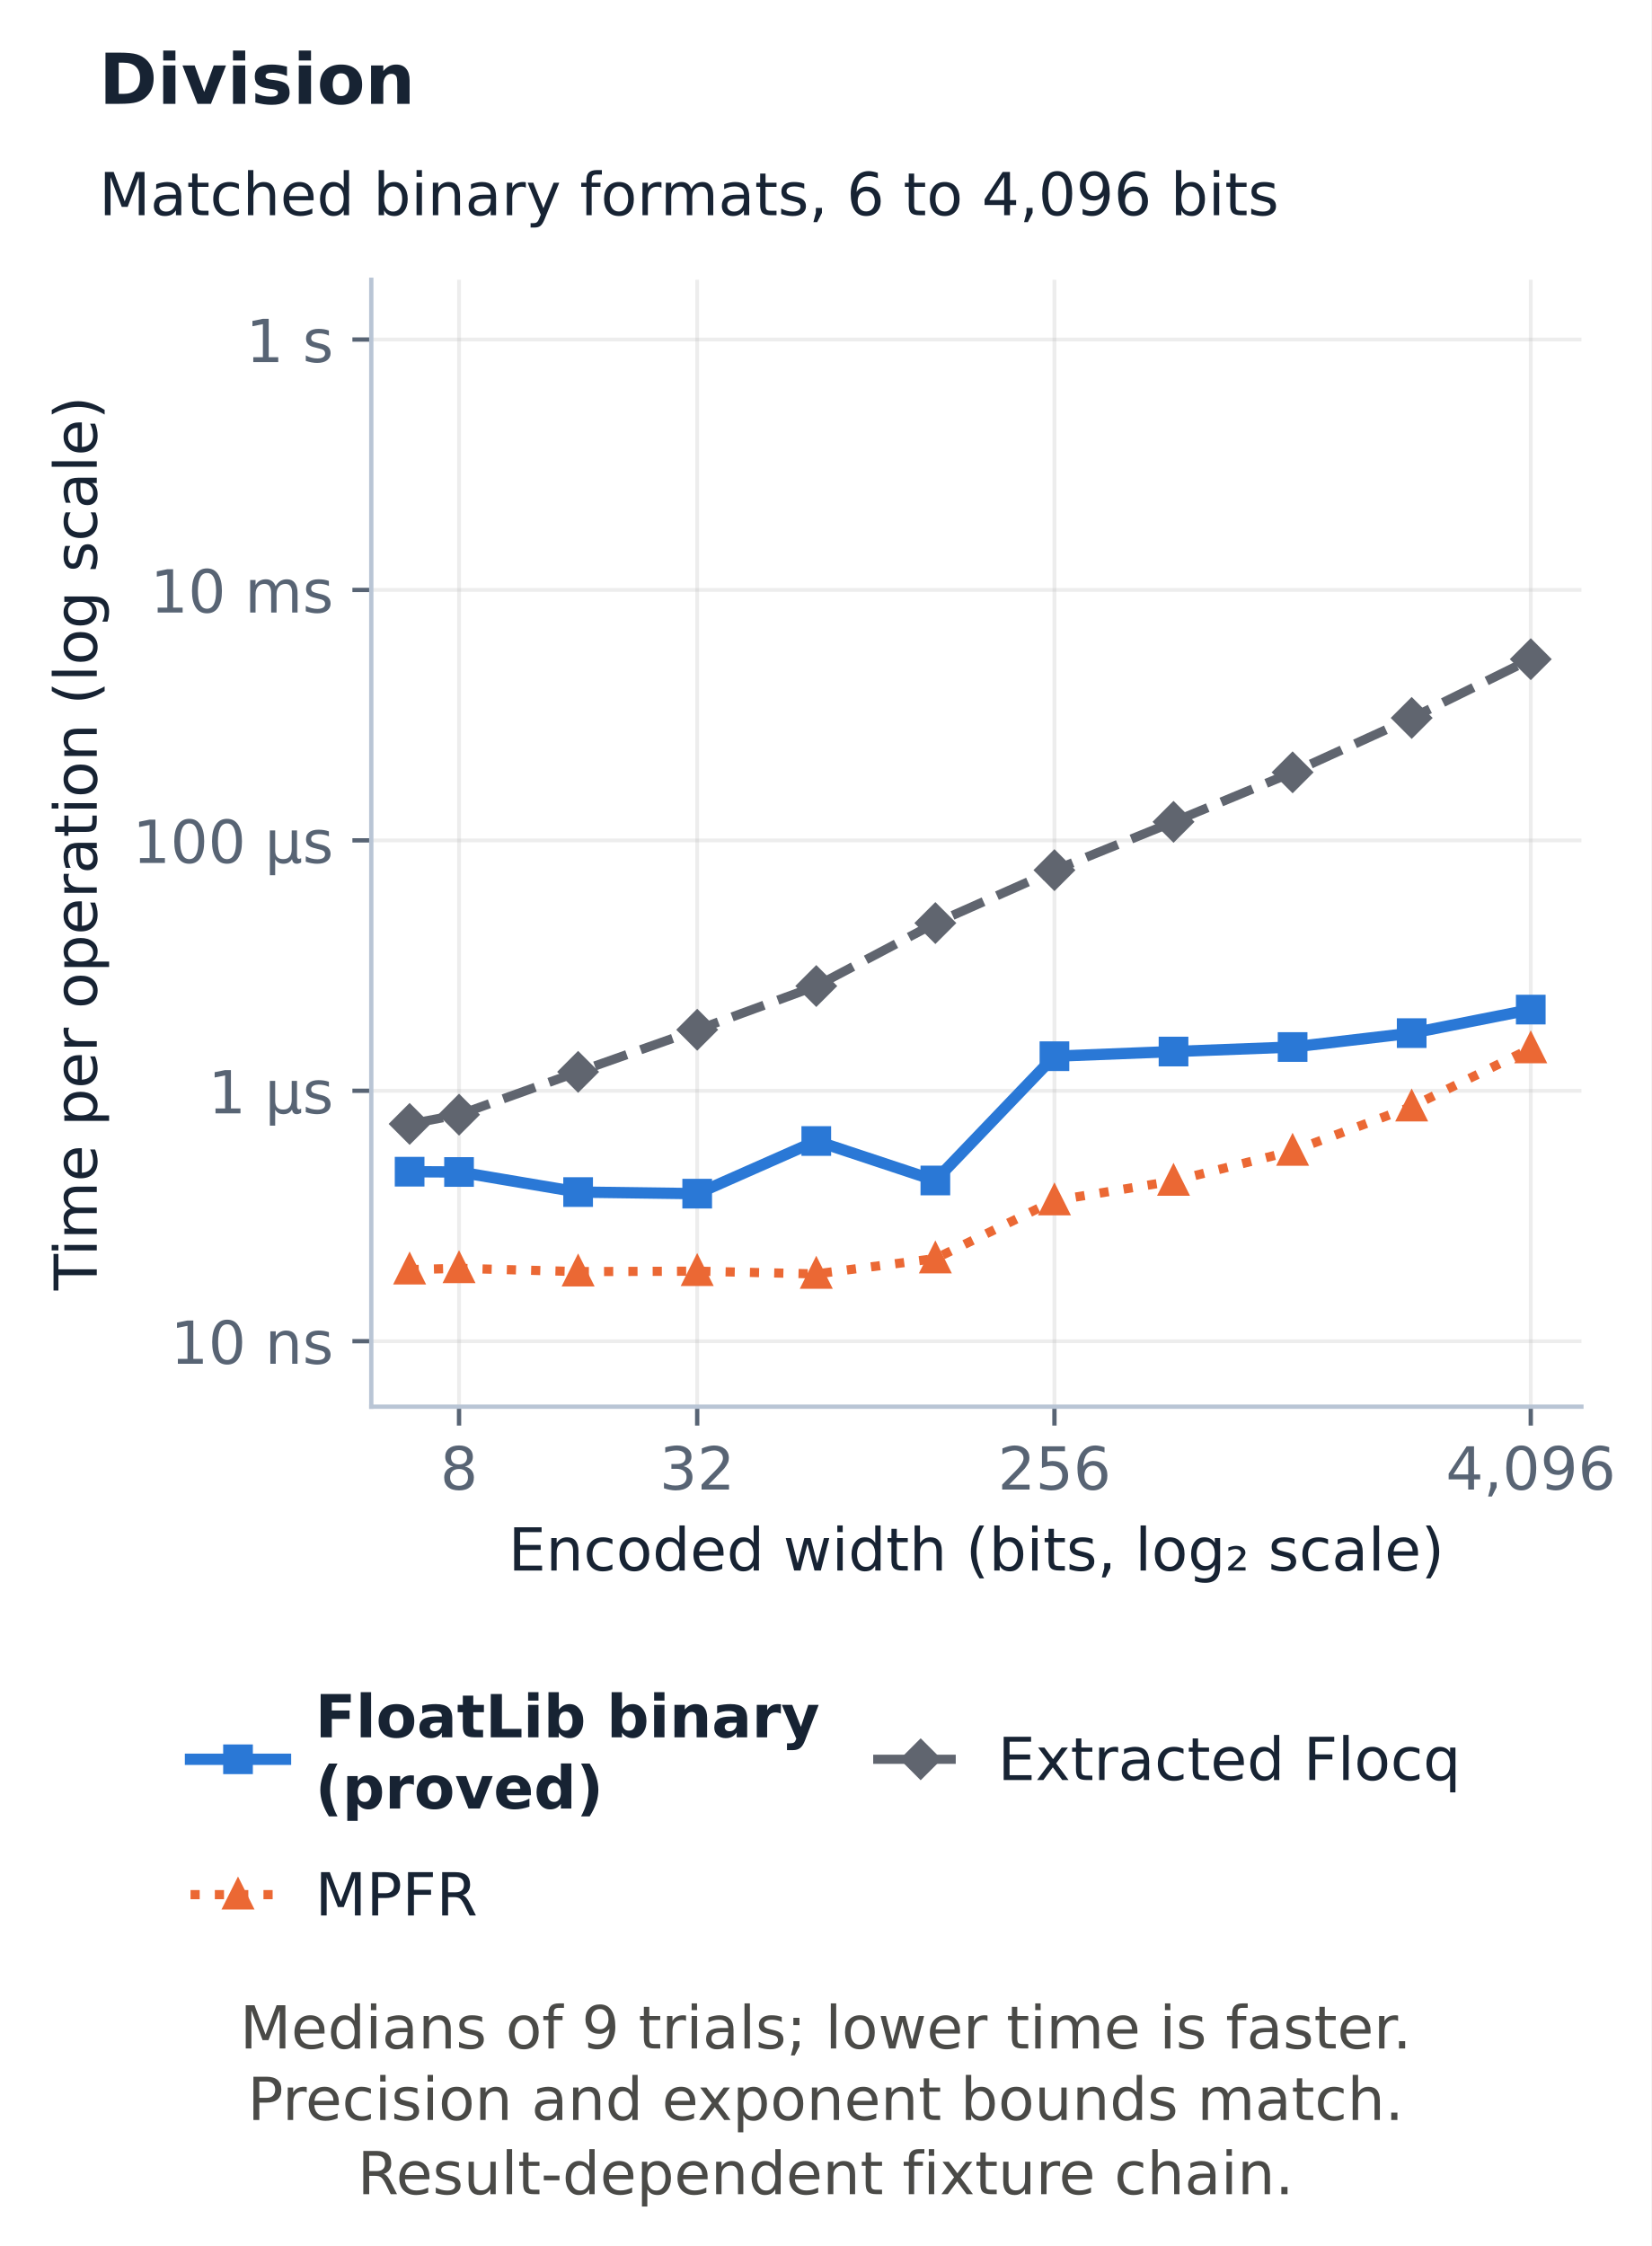
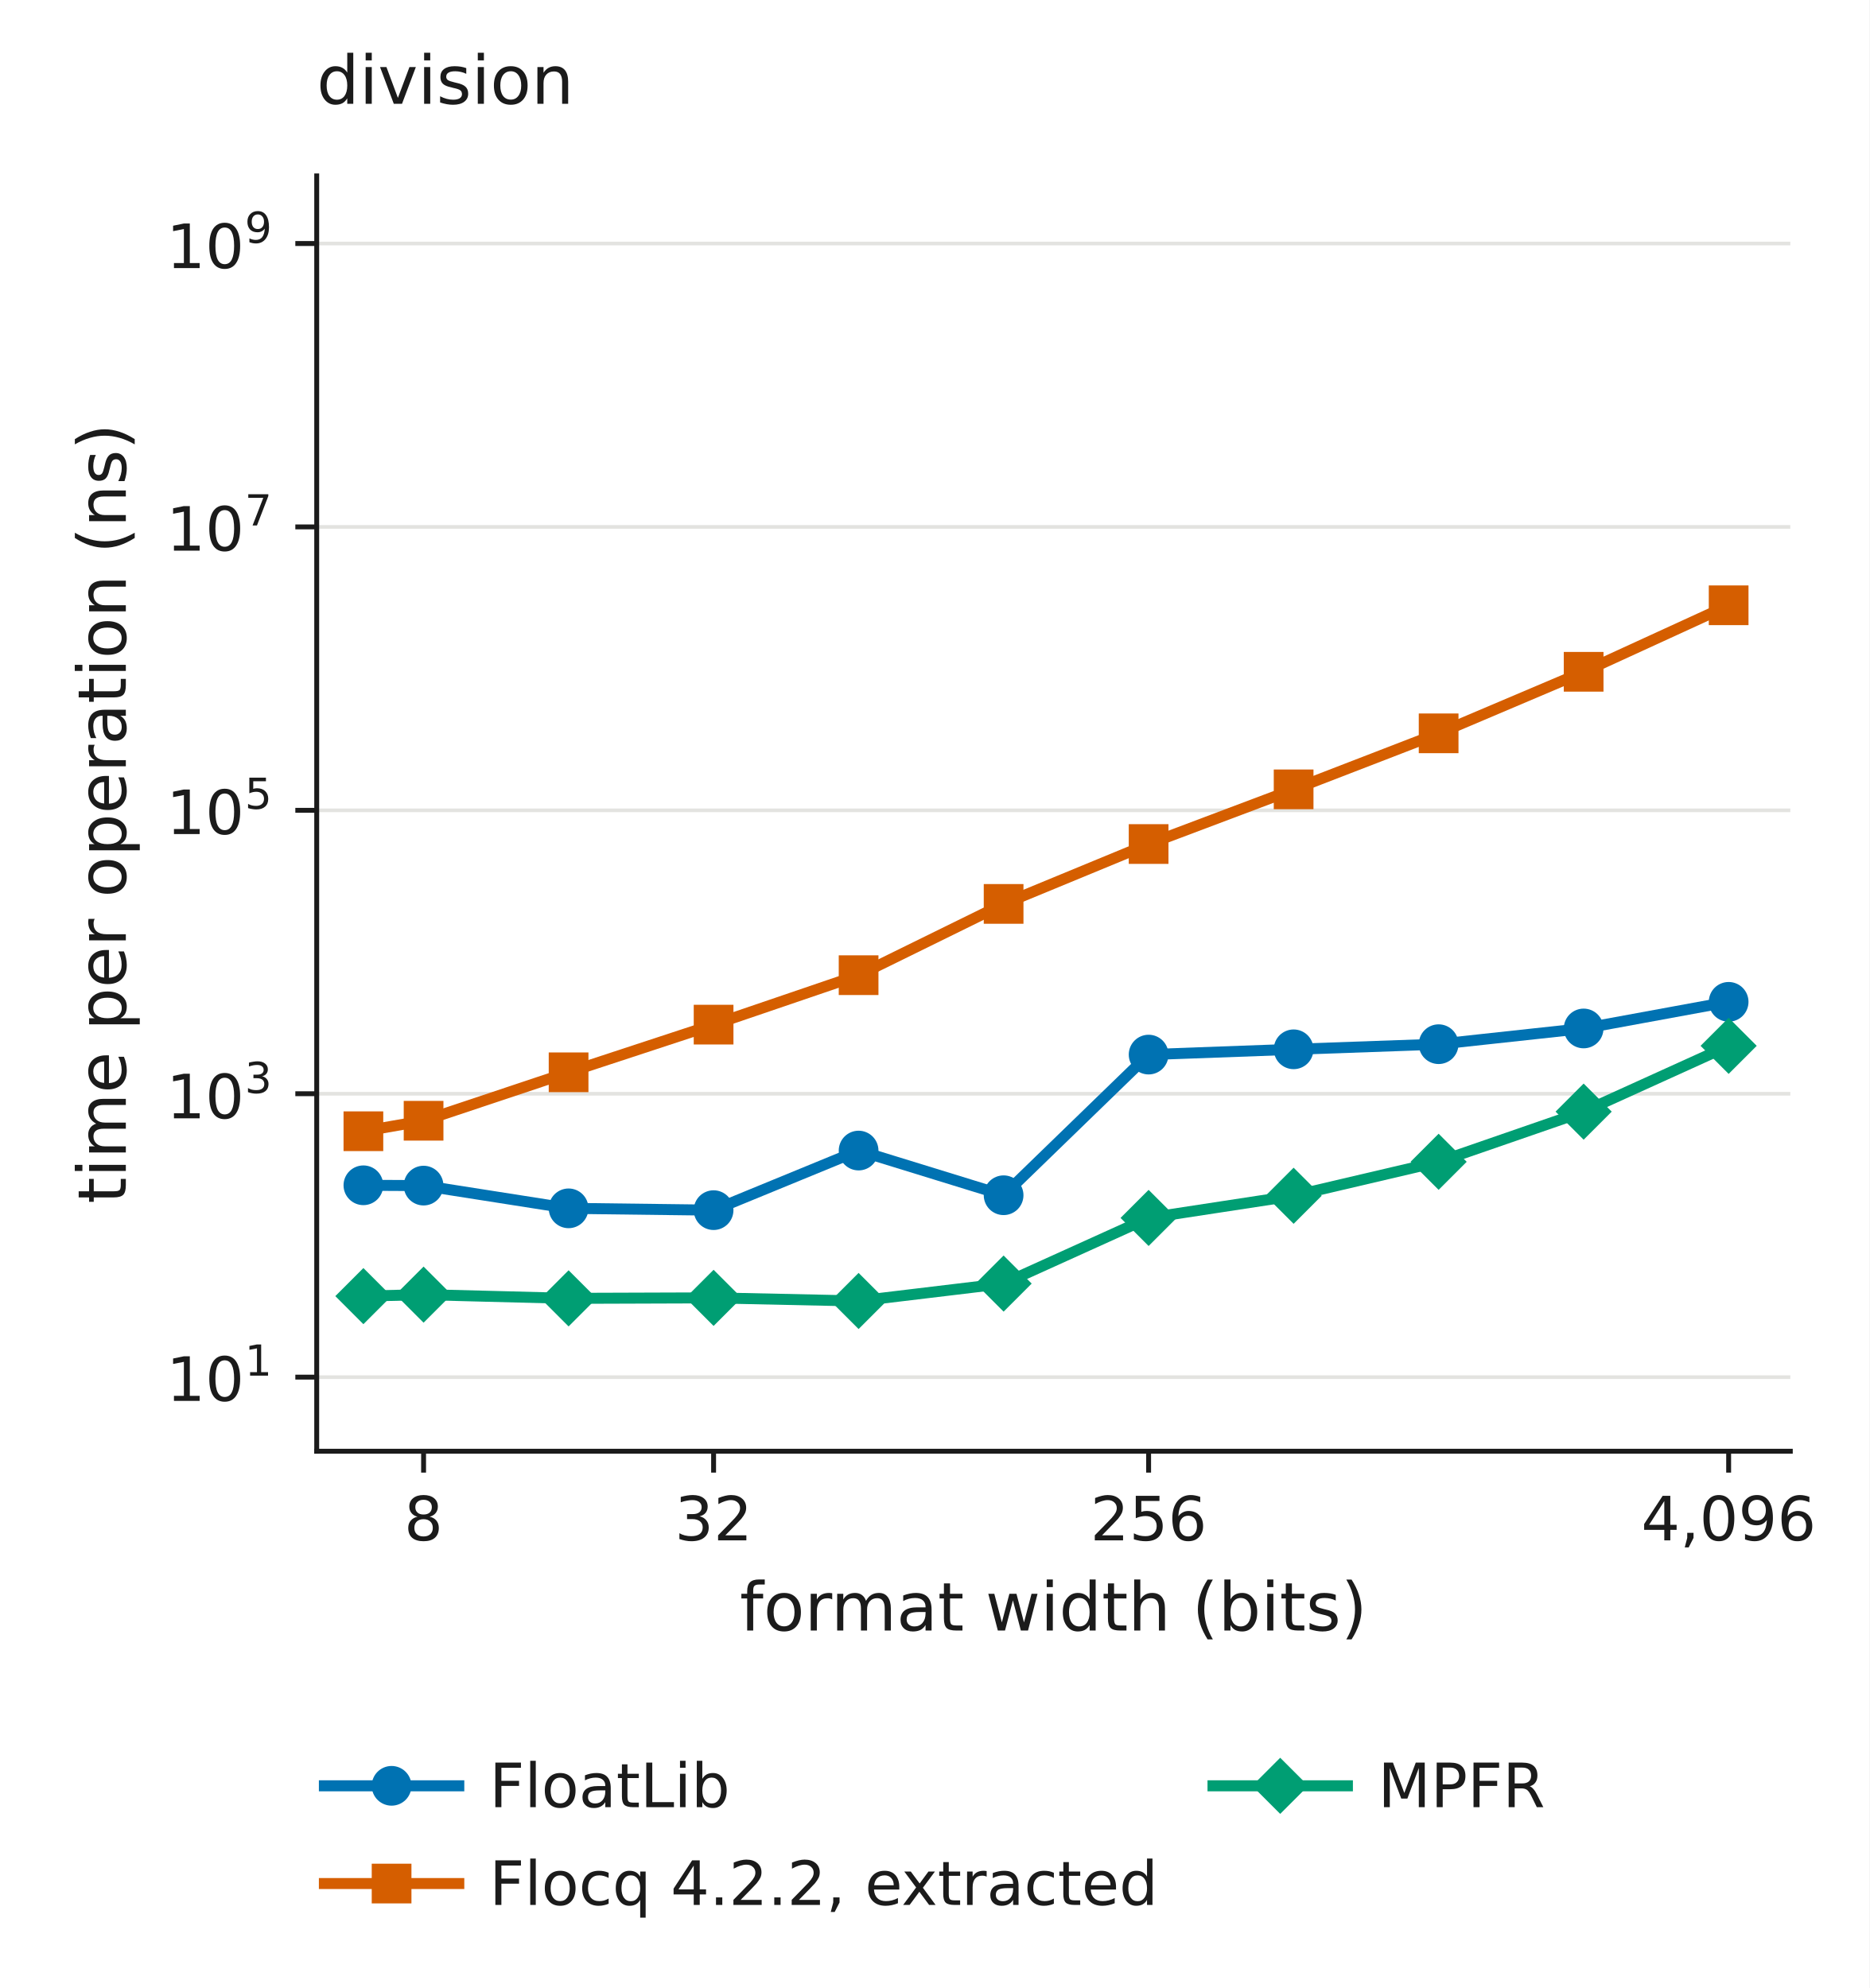
- <svg xmlns="http://www.w3.org/2000/svg" xmlns:xlink="http://www.w3.org/1999/xlink" width="306pt" height="416.154pt" viewBox="0 0 306 416.154" version="1.1">
+ <svg xmlns="http://www.w3.org/2000/svg" xmlns:xlink="http://www.w3.org/1999/xlink" width="306pt" height="325.483pt" viewBox="0 0 306 325.483" version="1.1">
  <defs>
    <style type="text/css">*{stroke-linejoin: round; stroke-linecap: butt}</style>
  </defs>
  <g id="figure_1">
    <g id="patch_1">
-       <path d="M 0 416.154 L 306 416.154 L 306 0 L 0 0 z " style="fill: #ffffff" />
+       <path d="M 0 325.483 L 306 325.483 L 306 0 L 0 0 z " style="fill: #ffffff" />
    </g>
    <g id="axes_1">
      <g id="patch_2">
-         <path d="M 68.8 260.64 L 293.04 260.64 L 293.04 51.84 L 68.8 51.84 z " style="fill: #ffffff" />
+         <path d="M 51.84 237.6 L 293.04 237.6 L 293.04 28.8 L 51.84 28.8 z " style="fill: #ffffff" />
      </g>
      <g id="matplotlib.axis_1">
        <g id="xtick_1">
          <g id="line2d_1">
-             <path d="M 85.062 260.64 L 85.062 51.84 " clip-path="url(#pc682709950)" style="fill: none; stroke: #b0b0b0; stroke-opacity: 0.22; stroke-width: 0.7; stroke-linecap: square" />
-           </g>
+             <defs>
+               <path id="m44b7671e77" d="M 0 0 L 0 3.5 " style="stroke: #1b1b1b; stroke-width: 0.8" />
+             </defs>
+             <g>
+               <use xlink:href="#m44b7671e77" x="69.332" y="237.6" style="fill: #1b1b1b; stroke: #1b1b1b; stroke-width: 0.8" />
+             </g>
+           </g>
+           <g id="text_1">
+             <text style="font-size: 10px; font-family: 'DejaVu Sans', 'Bitstream Vera Sans', Verdana, sans-serif; text-anchor: middle; fill: #1b1b1b" x="69.332" y="252.198" transform="rotate(-0 69.33192 252.1977)">8</text>
+           </g>
+         </g>
+         <g id="xtick_2">
          <g id="line2d_2">
-             <defs>
-               <path id="m30a436a419" d="M 0 0 L 0 3.5 " style="stroke: #586474; stroke-width: 0.8" />
-             </defs>
-             <g>
-               <use xlink:href="#m30a436a419" x="85.062" y="260.64" style="fill: #586474; stroke: #586474; stroke-width: 0.8" />
-             </g>
-           </g>
-           <g id="text_1">
-             <text style="font-size: 11px; font-family: 'DejaVu Sans'; text-anchor: middle; fill: #586474" x="85.062" y="275.997" transform="rotate(-0 85.06198 275.9974)">8</text>
-           </g>
-         </g>
-         <g id="xtick_2">
+             <g>
+               <use xlink:href="#m44b7671e77" x="116.802" y="237.6" style="fill: #1b1b1b; stroke: #1b1b1b; stroke-width: 0.8" />
+             </g>
+           </g>
+           <g id="text_2">
+             <text style="font-size: 10px; font-family: 'DejaVu Sans', 'Bitstream Vera Sans', Verdana, sans-serif; text-anchor: middle; fill: #1b1b1b" x="116.802" y="252.198" transform="rotate(-0 116.802 252.1977)">32</text>
+           </g>
+         </g>
+         <g id="xtick_3">
          <g id="line2d_3">
-             <path d="M 129.194 260.64 L 129.194 51.84 " clip-path="url(#pc682709950)" style="fill: none; stroke: #b0b0b0; stroke-opacity: 0.22; stroke-width: 0.7; stroke-linecap: square" />
-           </g>
+             <g>
+               <use xlink:href="#m44b7671e77" x="188.007" y="237.6" style="fill: #1b1b1b; stroke: #1b1b1b; stroke-width: 0.8" />
+             </g>
+           </g>
+           <g id="text_3">
+             <text style="font-size: 10px; font-family: 'DejaVu Sans', 'Bitstream Vera Sans', Verdana, sans-serif; text-anchor: middle; fill: #1b1b1b" x="188.007" y="252.198" transform="rotate(-0 188.0072 252.1977)">256</text>
+           </g>
+         </g>
+         <g id="xtick_4">
          <g id="line2d_4">
            <g>
-               <use xlink:href="#m30a436a419" x="129.194" y="260.64" style="fill: #586474; stroke: #586474; stroke-width: 0.8" />
-             </g>
-           </g>
-           <g id="text_2">
-             <text style="font-size: 11px; font-family: 'DejaVu Sans'; text-anchor: middle; fill: #586474" x="129.194" y="275.997" transform="rotate(-0 129.1942 275.9974)">32</text>
-           </g>
-         </g>
-         <g id="xtick_3">
-           <g id="line2d_5">
-             <path d="M 195.393 260.64 L 195.393 51.84 " clip-path="url(#pc682709950)" style="fill: none; stroke: #b0b0b0; stroke-opacity: 0.22; stroke-width: 0.7; stroke-linecap: square" />
-           </g>
-           <g id="line2d_6">
-             <g>
-               <use xlink:href="#m30a436a419" x="195.393" y="260.64" style="fill: #586474; stroke: #586474; stroke-width: 0.8" />
-             </g>
-           </g>
-           <g id="text_3">
-             <text style="font-size: 11px; font-family: 'DejaVu Sans'; text-anchor: middle; fill: #586474" x="195.393" y="275.997" transform="rotate(-0 195.3926 275.9974)">256</text>
-           </g>
-         </g>
-         <g id="xtick_4">
-           <g id="line2d_7">
-             <path d="M 283.657 260.64 L 283.657 51.84 " clip-path="url(#pc682709950)" style="fill: none; stroke: #b0b0b0; stroke-opacity: 0.22; stroke-width: 0.7; stroke-linecap: square" />
-           </g>
-           <g id="line2d_8">
-             <g>
-               <use xlink:href="#m30a436a419" x="283.657" y="260.64" style="fill: #586474; stroke: #586474; stroke-width: 0.8" />
+               <use xlink:href="#m44b7671e77" x="282.947" y="237.6" style="fill: #1b1b1b; stroke: #1b1b1b; stroke-width: 0.8" />
            </g>
          </g>
          <g id="text_4">
-             <text style="font-size: 11px; font-family: 'DejaVu Sans'; text-anchor: middle; fill: #586474" x="283.657" y="275.997" transform="rotate(-0 283.6571 275.9974)">4,096</text>
+             <text style="font-size: 10px; font-family: 'DejaVu Sans', 'Bitstream Vera Sans', Verdana, sans-serif; text-anchor: middle; fill: #1b1b1b" x="282.947" y="252.198" transform="rotate(-0 282.9475 252.1977)">4,096</text>
          </g>
        </g>
        <g id="text_5">
-           <text style="font-size: 11px; font-family: 'DejaVu Sans'; text-anchor: middle; fill: #172333" x="180.92" y="290.998" transform="rotate(-0 180.92 290.9983)">Encoded width (bits, log₂ scale)</text>
+           <text style="font-size: 11px; font-family: 'DejaVu Sans', 'Bitstream Vera Sans', Verdana, sans-serif; text-anchor: middle; fill: #1b1b1b" x="172.44" y="266.958" transform="rotate(-0 172.44 266.9583)">format width (bits)</text>
        </g>
      </g>
      <g id="matplotlib.axis_2">
        <g id="ytick_1">
+           <g id="line2d_5">
+             <path d="M 51.84 225.469 L 293.04 225.469 " clip-path="url(#p1d061c73f1)" style="fill: none; stroke: #e3e3e0; stroke-width: 0.6; stroke-linecap: square" />
+           </g>
+           <g id="line2d_6">
+             <defs>
+               <path id="m165789549b" d="M 0 0 L -3.5 0 " style="stroke: #1b1b1b; stroke-width: 0.8" />
+             </defs>
+             <g>
+               <use xlink:href="#m165789549b" x="51.84" y="225.469" style="fill: #1b1b1b; stroke: #1b1b1b; stroke-width: 0.8" />
+             </g>
+           </g>
+           <g id="text_6">
+             <g style="fill: #1b1b1b" transform="translate(27.24 230.1192)">
+               <text>
+                 <tspan x="0" y="-0.762" style="font-size: 10px; font-family: 'DejaVu Sans', 'Bitstream Vera Sans', Verdana, sans-serif; fill: #1b1b1b">1</tspan>
+                 <tspan x="6.362" y="-0.762" style="font-size: 10px; font-family: 'DejaVu Sans', 'Bitstream Vera Sans', Verdana, sans-serif; fill: #1b1b1b">0</tspan>
+                 <tspan x="12.82" y="-4.892" style="font-size: 7px; font-family: 'DejaVu Sans', 'Bitstream Vera Sans', Verdana, sans-serif; fill: #1b1b1b">1</tspan>
+               </text>
+             </g>
+           </g>
+         </g>
+         <g id="ytick_2">
+           <g id="line2d_7">
+             <path d="M 51.84 179.069 L 293.04 179.069 " clip-path="url(#p1d061c73f1)" style="fill: none; stroke: #e3e3e0; stroke-width: 0.6; stroke-linecap: square" />
+           </g>
+           <g id="line2d_8">
+             <g>
+               <use xlink:href="#m165789549b" x="51.84" y="179.069" style="fill: #1b1b1b; stroke: #1b1b1b; stroke-width: 0.8" />
+             </g>
+           </g>
+           <g id="text_7">
+             <g style="fill: #1b1b1b" transform="translate(27.24 183.7692)">
+               <text>
+                 <tspan x="0" y="-0.675" style="font-size: 10px; font-family: 'DejaVu Sans', 'Bitstream Vera Sans', Verdana, sans-serif; fill: #1b1b1b">1</tspan>
+                 <tspan x="6.362" y="-0.675" style="font-size: 10px; font-family: 'DejaVu Sans', 'Bitstream Vera Sans', Verdana, sans-serif; fill: #1b1b1b">0</tspan>
+                 <tspan x="12.82" y="-4.805" style="font-size: 7px; font-family: 'DejaVu Sans', 'Bitstream Vera Sans', Verdana, sans-serif; fill: #1b1b1b">3</tspan>
+               </text>
+             </g>
+           </g>
+         </g>
+         <g id="ytick_3">
          <g id="line2d_9">
-             <path d="M 68.8 248.509 L 293.04 248.509 " clip-path="url(#pc682709950)" style="fill: none; stroke: #b0b0b0; stroke-opacity: 0.22; stroke-width: 0.7; stroke-linecap: square" />
+             <path d="M 51.84 132.669 L 293.04 132.669 " clip-path="url(#p1d061c73f1)" style="fill: none; stroke: #e3e3e0; stroke-width: 0.6; stroke-linecap: square" />
          </g>
          <g id="line2d_10">
-             <defs>
-               <path id="mac5c739fd0" d="M 0 0 L -3.5 0 " style="stroke: #586474; stroke-width: 0.8" />
-             </defs>
-             <g>
-               <use xlink:href="#mac5c739fd0" x="68.8" y="248.509" style="fill: #586474; stroke: #586474; stroke-width: 0.8" />
-             </g>
-           </g>
-           <g id="text_6">
-             <text style="font-size: 11px; font-family: 'DejaVu Sans'; text-anchor: end; fill: #586474" x="61.8" y="252.688" transform="rotate(-0 61.8 252.6879)">10 ns</text>
-           </g>
-         </g>
-         <g id="ytick_2">
+             <g>
+               <use xlink:href="#m165789549b" x="51.84" y="132.669" style="fill: #1b1b1b; stroke: #1b1b1b; stroke-width: 0.8" />
+             </g>
+           </g>
+           <g id="text_8">
+             <g style="fill: #1b1b1b" transform="translate(27.24 137.3192)">
+               <text>
+                 <tspan x="0" y="-0.762" style="font-size: 10px; font-family: 'DejaVu Sans', 'Bitstream Vera Sans', Verdana, sans-serif; fill: #1b1b1b">1</tspan>
+                 <tspan x="6.362" y="-0.762" style="font-size: 10px; font-family: 'DejaVu Sans', 'Bitstream Vera Sans', Verdana, sans-serif; fill: #1b1b1b">0</tspan>
+                 <tspan x="12.82" y="-4.892" style="font-size: 7px; font-family: 'DejaVu Sans', 'Bitstream Vera Sans', Verdana, sans-serif; fill: #1b1b1b">5</tspan>
+               </text>
+             </g>
+           </g>
+         </g>
+         <g id="ytick_4">
          <g id="line2d_11">
-             <path d="M 68.8 202.109 L 293.04 202.109 " clip-path="url(#pc682709950)" style="fill: none; stroke: #b0b0b0; stroke-opacity: 0.22; stroke-width: 0.7; stroke-linecap: square" />
+             <path d="M 51.84 86.269 L 293.04 86.269 " clip-path="url(#p1d061c73f1)" style="fill: none; stroke: #e3e3e0; stroke-width: 0.6; stroke-linecap: square" />
          </g>
          <g id="line2d_12">
            <g>
-               <use xlink:href="#mac5c739fd0" x="68.8" y="202.109" style="fill: #586474; stroke: #586474; stroke-width: 0.8" />
-             </g>
-           </g>
-           <g id="text_7">
-             <text style="font-size: 11px; font-family: 'DejaVu Sans'; text-anchor: end; fill: #586474" x="61.8" y="206.288" transform="rotate(-0 61.8 206.2879)">1 µs</text>
-           </g>
-         </g>
-         <g id="ytick_3">
+               <use xlink:href="#m165789549b" x="51.84" y="86.269" style="fill: #1b1b1b; stroke: #1b1b1b; stroke-width: 0.8" />
+             </g>
+           </g>
+           <g id="text_9">
+             <g style="fill: #1b1b1b" transform="translate(27.24 90.91921)">
+               <text>
+                 <tspan x="0" y="-0.762" style="font-size: 10px; font-family: 'DejaVu Sans', 'Bitstream Vera Sans', Verdana, sans-serif; fill: #1b1b1b">1</tspan>
+                 <tspan x="6.362" y="-0.762" style="font-size: 10px; font-family: 'DejaVu Sans', 'Bitstream Vera Sans', Verdana, sans-serif; fill: #1b1b1b">0</tspan>
+                 <tspan x="12.82" y="-4.892" style="font-size: 7px; font-family: 'DejaVu Sans', 'Bitstream Vera Sans', Verdana, sans-serif; fill: #1b1b1b">7</tspan>
+               </text>
+             </g>
+           </g>
+         </g>
+         <g id="ytick_5">
          <g id="line2d_13">
-             <path d="M 68.8 155.709 L 293.04 155.709 " clip-path="url(#pc682709950)" style="fill: none; stroke: #b0b0b0; stroke-opacity: 0.22; stroke-width: 0.7; stroke-linecap: square" />
+             <path d="M 51.84 39.869 L 293.04 39.869 " clip-path="url(#p1d061c73f1)" style="fill: none; stroke: #e3e3e0; stroke-width: 0.6; stroke-linecap: square" />
          </g>
          <g id="line2d_14">
            <g>
-               <use xlink:href="#mac5c739fd0" x="68.8" y="155.709" style="fill: #586474; stroke: #586474; stroke-width: 0.8" />
-             </g>
-           </g>
-           <g id="text_8">
-             <text style="font-size: 11px; font-family: 'DejaVu Sans'; text-anchor: end; fill: #586474" x="61.8" y="159.888" transform="rotate(-0 61.8 159.8879)">100 µs</text>
-           </g>
-         </g>
-         <g id="ytick_4">
-           <g id="line2d_15">
-             <path d="M 68.8 109.309 L 293.04 109.309 " clip-path="url(#pc682709950)" style="fill: none; stroke: #b0b0b0; stroke-opacity: 0.22; stroke-width: 0.7; stroke-linecap: square" />
-           </g>
-           <g id="line2d_16">
-             <g>
-               <use xlink:href="#mac5c739fd0" x="68.8" y="109.309" style="fill: #586474; stroke: #586474; stroke-width: 0.8" />
-             </g>
-           </g>
-           <g id="text_9">
-             <text style="font-size: 11px; font-family: 'DejaVu Sans'; text-anchor: end; fill: #586474" x="61.8" y="113.488" transform="rotate(-0 61.8 113.4879)">10 ms</text>
-           </g>
-         </g>
-         <g id="ytick_5">
-           <g id="line2d_17">
-             <path d="M 68.8 62.909 L 293.04 62.909 " clip-path="url(#pc682709950)" style="fill: none; stroke: #b0b0b0; stroke-opacity: 0.22; stroke-width: 0.7; stroke-linecap: square" />
-           </g>
-           <g id="line2d_18">
-             <g>
-               <use xlink:href="#mac5c739fd0" x="68.8" y="62.909" style="fill: #586474; stroke: #586474; stroke-width: 0.8" />
+               <use xlink:href="#m165789549b" x="51.84" y="39.869" style="fill: #1b1b1b; stroke: #1b1b1b; stroke-width: 0.8" />
            </g>
          </g>
          <g id="text_10">
-             <text style="font-size: 11px; font-family: 'DejaVu Sans'; text-anchor: end; fill: #586474" x="61.8" y="67.088" transform="rotate(-0 61.8 67.08792)">1 s</text>
+             <g style="fill: #1b1b1b" transform="translate(27.24 44.56921)">
+               <text>
+                 <tspan x="0" y="-0.675" style="font-size: 10px; font-family: 'DejaVu Sans', 'Bitstream Vera Sans', Verdana, sans-serif; fill: #1b1b1b">1</tspan>
+                 <tspan x="6.362" y="-0.675" style="font-size: 10px; font-family: 'DejaVu Sans', 'Bitstream Vera Sans', Verdana, sans-serif; fill: #1b1b1b">0</tspan>
+                 <tspan x="12.82" y="-4.805" style="font-size: 7px; font-family: 'DejaVu Sans', 'Bitstream Vera Sans', Verdana, sans-serif; fill: #1b1b1b">9</tspan>
+               </text>
+             </g>
          </g>
        </g>
        <g id="text_11">
-           <text style="font-size: 11px; font-family: 'DejaVu Sans'; text-anchor: middle; fill: #172333" x="17.936" y="156.24" transform="rotate(-90 17.93617 156.24)">Time per operation (log scale)</text>
-         </g>
+           <text style="font-size: 11px; font-family: 'DejaVu Sans', 'Bitstream Vera Sans', Verdana, sans-serif; text-anchor: middle; fill: #1b1b1b" x="20.597" y="133.2" transform="rotate(-90 20.59742 133.2)">time per operation (ns)</text>
+         </g>
+       </g>
+       <g id="line2d_15">
+         <path d="M 59.481 194.06 L 69.332 194.112 L 93.067 197.834 L 116.802 198.13 L 140.537 188.374 L 164.272 195.689 L 188.007 172.662 L 211.742 171.797 L 235.477 170.959 L 259.212 168.384 L 282.947 164.025 " clip-path="url(#p1d061c73f1)" style="fill: none; stroke: #0072b2; stroke-width: 1.8; stroke-linecap: square" />
+         <defs>
+           <path id="m8b2277f383" d="M 0 2.75 C 0.729 2.75 1.429 2.46 1.945 1.945 C 2.46 1.429 2.75 0.729 2.75 0 C 2.75 -0.729 2.46 -1.429 1.945 -1.945 C 1.429 -2.46 0.729 -2.75 0 -2.75 C -0.729 -2.75 -1.429 -2.46 -1.945 -1.945 C -2.46 -1.429 -2.75 -0.729 -2.75 0 C -2.75 0.729 -2.46 1.429 -1.945 1.945 C -1.429 2.46 -0.729 2.75 0 2.75 z " style="stroke: #0072b2" />
+         </defs>
+         <g clip-path="url(#p1d061c73f1)">
+           <use xlink:href="#m8b2277f383" x="59.481" y="194.06" style="fill: #0072b2; stroke: #0072b2" />
+           <use xlink:href="#m8b2277f383" x="69.332" y="194.112" style="fill: #0072b2; stroke: #0072b2" />
+           <use xlink:href="#m8b2277f383" x="93.067" y="197.834" style="fill: #0072b2; stroke: #0072b2" />
+           <use xlink:href="#m8b2277f383" x="116.802" y="198.13" style="fill: #0072b2; stroke: #0072b2" />
+           <use xlink:href="#m8b2277f383" x="140.537" y="188.374" style="fill: #0072b2; stroke: #0072b2" />
+           <use xlink:href="#m8b2277f383" x="164.272" y="195.689" style="fill: #0072b2; stroke: #0072b2" />
+           <use xlink:href="#m8b2277f383" x="188.007" y="172.662" style="fill: #0072b2; stroke: #0072b2" />
+           <use xlink:href="#m8b2277f383" x="211.742" y="171.797" style="fill: #0072b2; stroke: #0072b2" />
+           <use xlink:href="#m8b2277f383" x="235.477" y="170.959" style="fill: #0072b2; stroke: #0072b2" />
+           <use xlink:href="#m8b2277f383" x="259.212" y="168.384" style="fill: #0072b2; stroke: #0072b2" />
+           <use xlink:href="#m8b2277f383" x="282.947" y="164.025" style="fill: #0072b2; stroke: #0072b2" />
+         </g>
+       </g>
+       <g id="line2d_16">
+         <path d="M 59.481 185.21 L 69.332 183.494 L 93.067 175.562 L 116.802 167.757 L 140.537 159.66 L 164.272 147.992 L 188.007 138.188 L 211.742 129.237 L 235.477 120.064 L 259.212 109.988 L 282.947 99.099 " clip-path="url(#p1d061c73f1)" style="fill: none; stroke: #d55e00; stroke-width: 1.8; stroke-linecap: square" />
+         <defs>
+           <path id="m0ccb218ce4" d="M -2.75 2.75 L 2.75 2.75 L 2.75 -2.75 L -2.75 -2.75 z " style="stroke: #d55e00; stroke-linejoin: miter" />
+         </defs>
+         <g clip-path="url(#p1d061c73f1)">
+           <use xlink:href="#m0ccb218ce4" x="59.481" y="185.21" style="fill: #d55e00; stroke: #d55e00; stroke-linejoin: miter" />
+           <use xlink:href="#m0ccb218ce4" x="69.332" y="183.494" style="fill: #d55e00; stroke: #d55e00; stroke-linejoin: miter" />
+           <use xlink:href="#m0ccb218ce4" x="93.067" y="175.562" style="fill: #d55e00; stroke: #d55e00; stroke-linejoin: miter" />
+           <use xlink:href="#m0ccb218ce4" x="116.802" y="167.757" style="fill: #d55e00; stroke: #d55e00; stroke-linejoin: miter" />
+           <use xlink:href="#m0ccb218ce4" x="140.537" y="159.66" style="fill: #d55e00; stroke: #d55e00; stroke-linejoin: miter" />
+           <use xlink:href="#m0ccb218ce4" x="164.272" y="147.992" style="fill: #d55e00; stroke: #d55e00; stroke-linejoin: miter" />
+           <use xlink:href="#m0ccb218ce4" x="188.007" y="138.188" style="fill: #d55e00; stroke: #d55e00; stroke-linejoin: miter" />
+           <use xlink:href="#m0ccb218ce4" x="211.742" y="129.237" style="fill: #d55e00; stroke: #d55e00; stroke-linejoin: miter" />
+           <use xlink:href="#m0ccb218ce4" x="235.477" y="120.064" style="fill: #d55e00; stroke: #d55e00; stroke-linejoin: miter" />
+           <use xlink:href="#m0ccb218ce4" x="259.212" y="109.988" style="fill: #d55e00; stroke: #d55e00; stroke-linejoin: miter" />
+           <use xlink:href="#m0ccb218ce4" x="282.947" y="99.099" style="fill: #d55e00; stroke: #d55e00; stroke-linejoin: miter" />
+         </g>
+       </g>
+       <g id="line2d_17">
+         <path d="M 59.481 212.204 L 69.332 211.963 L 93.067 212.571 L 116.802 212.491 L 140.537 213 L 164.272 210.151 L 188.007 199.403 L 211.742 195.775 L 235.477 190.214 L 259.212 182.001 L 282.947 171.228 " clip-path="url(#p1d061c73f1)" style="fill: none; stroke: #009e73; stroke-width: 1.8; stroke-linecap: square" />
+         <defs>
+           <path id="m81dd84be21" d="M -0 3.889 L 3.889 0 L 0 -3.889 L -3.889 -0 z " style="stroke: #009e73; stroke-linejoin: miter" />
+         </defs>
+         <g clip-path="url(#p1d061c73f1)">
+           <use xlink:href="#m81dd84be21" x="59.481" y="212.204" style="fill: #009e73; stroke: #009e73; stroke-linejoin: miter" />
+           <use xlink:href="#m81dd84be21" x="69.332" y="211.963" style="fill: #009e73; stroke: #009e73; stroke-linejoin: miter" />
+           <use xlink:href="#m81dd84be21" x="93.067" y="212.571" style="fill: #009e73; stroke: #009e73; stroke-linejoin: miter" />
+           <use xlink:href="#m81dd84be21" x="116.802" y="212.491" style="fill: #009e73; stroke: #009e73; stroke-linejoin: miter" />
+           <use xlink:href="#m81dd84be21" x="140.537" y="213" style="fill: #009e73; stroke: #009e73; stroke-linejoin: miter" />
+           <use xlink:href="#m81dd84be21" x="164.272" y="210.151" style="fill: #009e73; stroke: #009e73; stroke-linejoin: miter" />
+           <use xlink:href="#m81dd84be21" x="188.007" y="199.403" style="fill: #009e73; stroke: #009e73; stroke-linejoin: miter" />
+           <use xlink:href="#m81dd84be21" x="211.742" y="195.775" style="fill: #009e73; stroke: #009e73; stroke-linejoin: miter" />
+           <use xlink:href="#m81dd84be21" x="235.477" y="190.214" style="fill: #009e73; stroke: #009e73; stroke-linejoin: miter" />
+           <use xlink:href="#m81dd84be21" x="259.212" y="182.001" style="fill: #009e73; stroke: #009e73; stroke-linejoin: miter" />
+           <use xlink:href="#m81dd84be21" x="282.947" y="171.228" style="fill: #009e73; stroke: #009e73; stroke-linejoin: miter" />
+         </g>
+       </g>
+       <g id="patch_3">
+         <path d="M 51.84 237.6 L 51.84 28.8 " style="fill: none; stroke: #1b1b1b; stroke-width: 0.8; stroke-linejoin: miter; stroke-linecap: square" />
+       </g>
+       <g id="patch_4">
+         <path d="M 51.84 237.6 L 293.04 237.6 " style="fill: none; stroke: #1b1b1b; stroke-width: 0.8; stroke-linejoin: miter; stroke-linecap: square" />
+       </g>
+     </g>
+     <g id="text_12">
+       <text style="font-size: 11px; font-family: 'DejaVu Sans', 'Bitstream Vera Sans', Verdana, sans-serif; text-anchor: start; fill: #1b1b1b" x="51.84" y="16.998" transform="rotate(-0 51.84 16.99828)">division</text>
+     </g>
+     <g id="legend_1">
+       <g id="line2d_18">
+         <path d="M 53.096 292.381 L 64.096 292.381 L 75.096 292.381 " style="fill: none; stroke: #0072b2; stroke-width: 1.8; stroke-linecap: square" />
+         <g>
+           <use xlink:href="#m8b2277f383" x="64.096" y="292.381" style="fill: #0072b2; stroke: #0072b2" />
+         </g>
+       </g>
+       <g id="text_13">
+         <text style="font-size: 10px; font-family: 'DejaVu Sans', 'Bitstream Vera Sans', Verdana, sans-serif; text-anchor: start; fill: #1b1b1b" x="80.096" y="295.881" transform="rotate(-0 80.09609 295.881)">FloatLib</text>
      </g>
      <g id="line2d_19">
-         <path d="M 75.904 217.1 L 85.062 217.152 L 107.128 220.874 L 129.194 221.17 L 151.26 211.414 L 173.326 218.729 L 195.393 195.702 L 217.459 194.837 L 239.525 193.999 L 261.591 191.424 L 283.657 187.065 " clip-path="url(#pc682709950)" style="fill: none; stroke: #2a78d6; stroke-width: 2.1; stroke-linecap: square" />
-         <defs>
-           <path id="m176c1e94bf" d="M -2.25 2.25 L 2.25 2.25 L 2.25 -2.25 L -2.25 -2.25 z " style="stroke: #2a78d6; stroke-linejoin: miter" />
-         </defs>
-         <g clip-path="url(#pc682709950)">
-           <use xlink:href="#m176c1e94bf" x="75.904" y="217.1" style="fill: #2a78d6; stroke: #2a78d6; stroke-linejoin: miter" />
-           <use xlink:href="#m176c1e94bf" x="85.062" y="217.152" style="fill: #2a78d6; stroke: #2a78d6; stroke-linejoin: miter" />
-           <use xlink:href="#m176c1e94bf" x="107.128" y="220.874" style="fill: #2a78d6; stroke: #2a78d6; stroke-linejoin: miter" />
-           <use xlink:href="#m176c1e94bf" x="129.194" y="221.17" style="fill: #2a78d6; stroke: #2a78d6; stroke-linejoin: miter" />
-           <use xlink:href="#m176c1e94bf" x="151.26" y="211.414" style="fill: #2a78d6; stroke: #2a78d6; stroke-linejoin: miter" />
-           <use xlink:href="#m176c1e94bf" x="173.326" y="218.729" style="fill: #2a78d6; stroke: #2a78d6; stroke-linejoin: miter" />
-           <use xlink:href="#m176c1e94bf" x="195.393" y="195.702" style="fill: #2a78d6; stroke: #2a78d6; stroke-linejoin: miter" />
-           <use xlink:href="#m176c1e94bf" x="217.459" y="194.837" style="fill: #2a78d6; stroke: #2a78d6; stroke-linejoin: miter" />
-           <use xlink:href="#m176c1e94bf" x="239.525" y="193.999" style="fill: #2a78d6; stroke: #2a78d6; stroke-linejoin: miter" />
-           <use xlink:href="#m176c1e94bf" x="261.591" y="191.424" style="fill: #2a78d6; stroke: #2a78d6; stroke-linejoin: miter" />
-           <use xlink:href="#m176c1e94bf" x="283.657" y="187.065" style="fill: #2a78d6; stroke: #2a78d6; stroke-linejoin: miter" />
-         </g>
+         <path d="M 53.096 308.382 L 64.096 308.382 L 75.096 308.382 " style="fill: none; stroke: #d55e00; stroke-width: 1.8; stroke-linecap: square" />
+         <g>
+           <use xlink:href="#m0ccb218ce4" x="64.096" y="308.382" style="fill: #d55e00; stroke: #d55e00; stroke-linejoin: miter" />
+         </g>
+       </g>
+       <g id="text_14">
+         <text style="font-size: 10px; font-family: 'DejaVu Sans', 'Bitstream Vera Sans', Verdana, sans-serif; text-anchor: start; fill: #1b1b1b" x="80.096" y="311.882" transform="rotate(-0 80.09609 311.8818)">Flocq 4.2.2, extracted</text>
      </g>
      <g id="line2d_20">
-         <path d="M 75.904 208.25 L 85.062 206.534 L 107.128 198.602 L 129.194 190.797 L 151.26 182.7 L 173.326 171.032 L 195.393 161.228 L 217.459 152.277 L 239.525 143.104 L 261.591 133.028 L 283.657 122.139 " clip-path="url(#pc682709950)" style="fill: none; stroke-dasharray: 6.29,2.72; stroke-dashoffset: 0; stroke: #60656f; stroke-width: 1.7" />
-         <defs>
-           <path id="m1dfa106ca7" d="M -0 3.182 L 3.182 0 L 0 -3.182 L -3.182 -0 z " style="stroke: #60656f; stroke-linejoin: miter" />
-         </defs>
-         <g clip-path="url(#pc682709950)">
-           <use xlink:href="#m1dfa106ca7" x="75.904" y="208.25" style="fill: #60656f; stroke: #60656f; stroke-linejoin: miter" />
-           <use xlink:href="#m1dfa106ca7" x="85.062" y="206.534" style="fill: #60656f; stroke: #60656f; stroke-linejoin: miter" />
-           <use xlink:href="#m1dfa106ca7" x="107.128" y="198.602" style="fill: #60656f; stroke: #60656f; stroke-linejoin: miter" />
-           <use xlink:href="#m1dfa106ca7" x="129.194" y="190.797" style="fill: #60656f; stroke: #60656f; stroke-linejoin: miter" />
-           <use xlink:href="#m1dfa106ca7" x="151.26" y="182.7" style="fill: #60656f; stroke: #60656f; stroke-linejoin: miter" />
-           <use xlink:href="#m1dfa106ca7" x="173.326" y="171.032" style="fill: #60656f; stroke: #60656f; stroke-linejoin: miter" />
-           <use xlink:href="#m1dfa106ca7" x="195.393" y="161.228" style="fill: #60656f; stroke: #60656f; stroke-linejoin: miter" />
-           <use xlink:href="#m1dfa106ca7" x="217.459" y="152.277" style="fill: #60656f; stroke: #60656f; stroke-linejoin: miter" />
-           <use xlink:href="#m1dfa106ca7" x="239.525" y="143.104" style="fill: #60656f; stroke: #60656f; stroke-linejoin: miter" />
-           <use xlink:href="#m1dfa106ca7" x="261.591" y="133.028" style="fill: #60656f; stroke: #60656f; stroke-linejoin: miter" />
-           <use xlink:href="#m1dfa106ca7" x="283.657" y="122.139" style="fill: #60656f; stroke: #60656f; stroke-linejoin: miter" />
-         </g>
-       </g>
-       <g id="line2d_21">
-         <path d="M 75.904 235.244 L 85.062 235.003 L 107.128 235.611 L 129.194 235.531 L 151.26 236.04 L 173.326 233.191 L 195.393 222.443 L 217.459 218.815 L 239.525 213.254 L 261.591 205.041 L 283.657 194.268 " clip-path="url(#pc682709950)" style="fill: none; stroke-dasharray: 1.7,2.805; stroke-dashoffset: 0; stroke: #eb6834; stroke-width: 1.7" />
-         <defs>
-           <path id="mfc05afe1b6" d="M 0 -2.25 L -2.25 2.25 L 2.25 2.25 z " style="stroke: #eb6834; stroke-linejoin: miter" />
-         </defs>
-         <g clip-path="url(#pc682709950)">
-           <use xlink:href="#mfc05afe1b6" x="75.904" y="235.244" style="fill: #eb6834; stroke: #eb6834; stroke-linejoin: miter" />
-           <use xlink:href="#mfc05afe1b6" x="85.062" y="235.003" style="fill: #eb6834; stroke: #eb6834; stroke-linejoin: miter" />
-           <use xlink:href="#mfc05afe1b6" x="107.128" y="235.611" style="fill: #eb6834; stroke: #eb6834; stroke-linejoin: miter" />
-           <use xlink:href="#mfc05afe1b6" x="129.194" y="235.531" style="fill: #eb6834; stroke: #eb6834; stroke-linejoin: miter" />
-           <use xlink:href="#mfc05afe1b6" x="151.26" y="236.04" style="fill: #eb6834; stroke: #eb6834; stroke-linejoin: miter" />
-           <use xlink:href="#mfc05afe1b6" x="173.326" y="233.191" style="fill: #eb6834; stroke: #eb6834; stroke-linejoin: miter" />
-           <use xlink:href="#mfc05afe1b6" x="195.393" y="222.443" style="fill: #eb6834; stroke: #eb6834; stroke-linejoin: miter" />
-           <use xlink:href="#mfc05afe1b6" x="217.459" y="218.815" style="fill: #eb6834; stroke: #eb6834; stroke-linejoin: miter" />
-           <use xlink:href="#mfc05afe1b6" x="239.525" y="213.254" style="fill: #eb6834; stroke: #eb6834; stroke-linejoin: miter" />
-           <use xlink:href="#mfc05afe1b6" x="261.591" y="205.041" style="fill: #eb6834; stroke: #eb6834; stroke-linejoin: miter" />
-           <use xlink:href="#mfc05afe1b6" x="283.657" y="194.268" style="fill: #eb6834; stroke: #eb6834; stroke-linejoin: miter" />
-         </g>
-       </g>
-       <g id="patch_3">
-         <path d="M 68.8 260.64 L 68.8 51.84 " style="fill: none; stroke: #b9c5d5; stroke-width: 0.8; stroke-linejoin: miter; stroke-linecap: square" />
-       </g>
-       <g id="patch_4">
-         <path d="M 68.8 260.64 L 293.04 260.64 " style="fill: none; stroke: #b9c5d5; stroke-width: 0.8; stroke-linejoin: miter; stroke-linecap: square" />
-       </g>
-     </g>
-     <g id="text_12">
-       <text style="font-weight: 700; font-size: 13px; font-family: 'DejaVu Sans'; text-anchor: start; fill: #172333" x="18.36" y="19.238" transform="rotate(-0 18.36 19.23797)">Division</text>
-     </g>
-     <g id="text_13">
-       <text style="font-size: 11px; font-family: 'DejaVu Sans'; text-anchor: start; fill: #172333" x="18.36" y="39.875" transform="rotate(-0 18.36 39.87531)">Matched binary formats, 6 to 4,096 bits</text>
-     </g>
-     <g id="text_14">
-       <text style="font-size: 11px; font-family: 'DejaVu Sans'; fill: #4a4a47" transform="translate(44.45922 379.5591)">Medians of 9 trials; lower time is faster.</text>
-       <text style="font-size: 11px; font-family: 'DejaVu Sans'; fill: #4a4a47" transform="translate(45.88148 392.8046)">Precision and exponent bounds match.</text>
-       <text style="font-size: 11px; font-family: 'DejaVu Sans'; fill: #4a4a47" transform="translate(66.24352 406.5546)">Result-dependent fixture chain.</text>
-     </g>
-     <g id="legend_1">
-       <g id="line2d_22">
-         <path d="M 35.305 325.972 L 44.105 325.972 L 52.905 325.972 " style="fill: none; stroke: #2a78d6; stroke-width: 2.1; stroke-linecap: square" />
+         <path d="M 198.546 292.381 L 209.546 292.381 L 220.546 292.381 " style="fill: none; stroke: #009e73; stroke-width: 1.8; stroke-linecap: square" />
        <g>
-           <use xlink:href="#m176c1e94bf" x="44.105" y="325.972" style="fill: #2a78d6; stroke: #2a78d6; stroke-linejoin: miter" />
+           <use xlink:href="#m81dd84be21" x="209.546" y="292.381" style="fill: #009e73; stroke: #009e73; stroke-linejoin: miter" />
        </g>
      </g>
      <g id="text_15">
-         <text style="font-weight: 700; font-size: 11px; font-family: 'DejaVu Sans'; fill: #172333" transform="translate(58.40516 321.8994)">FloatLib binary</text>
-         <text style="font-weight: 700; font-size: 11px; font-family: 'DejaVu Sans'; fill: #172333" transform="translate(58.40516 335.1024)">(proved)</text>
-       </g>
-       <g id="line2d_23">
-         <path d="M 35.305 351.054 L 44.105 351.054 L 52.905 351.054 " style="fill: none; stroke-dasharray: 1.7,2.805; stroke-dashoffset: 0; stroke: #eb6834; stroke-width: 1.7" />
-         <g>
-           <use xlink:href="#mfc05afe1b6" x="44.105" y="351.054" style="fill: #eb6834; stroke: #eb6834; stroke-linejoin: miter" />
-         </g>
-       </g>
-       <g id="text_16">
-         <text style="font-size: 11px; font-family: 'DejaVu Sans'; text-anchor: start; fill: #172333" x="58.405" y="354.904" transform="rotate(-0 58.40516 354.9043)">MPFR</text>
-       </g>
-       <g id="line2d_24">
-         <path d="M 161.805 325.972 L 170.605 325.972 L 179.405 325.972 " style="fill: none; stroke-dasharray: 6.29,2.72; stroke-dashoffset: 0; stroke: #60656f; stroke-width: 1.7" />
-         <g>
-           <use xlink:href="#m1dfa106ca7" x="170.605" y="325.972" style="fill: #60656f; stroke: #60656f; stroke-linejoin: miter" />
-         </g>
-       </g>
-       <g id="text_17">
-         <text style="font-size: 11px; font-family: 'DejaVu Sans'; text-anchor: start; fill: #172333" x="184.905" y="329.822" transform="rotate(-0 184.9052 329.8221)">Extracted Flocq</text>
+         <text style="font-size: 10px; font-family: 'DejaVu Sans', 'Bitstream Vera Sans', Verdana, sans-serif; text-anchor: start; fill: #1b1b1b" x="225.546" y="295.881" transform="rotate(-0 225.5461 295.881)">MPFR</text>
      </g>
    </g>
  </g>
  <defs>
-     <clipPath id="pc682709950">
-       <rect x="68.8" y="51.84" width="224.24" height="208.8" />
+     <clipPath id="p1d061c73f1">
+       <rect x="51.84" y="28.8" width="241.2" height="208.8" />
    </clipPath>
  </defs>
</svg>
